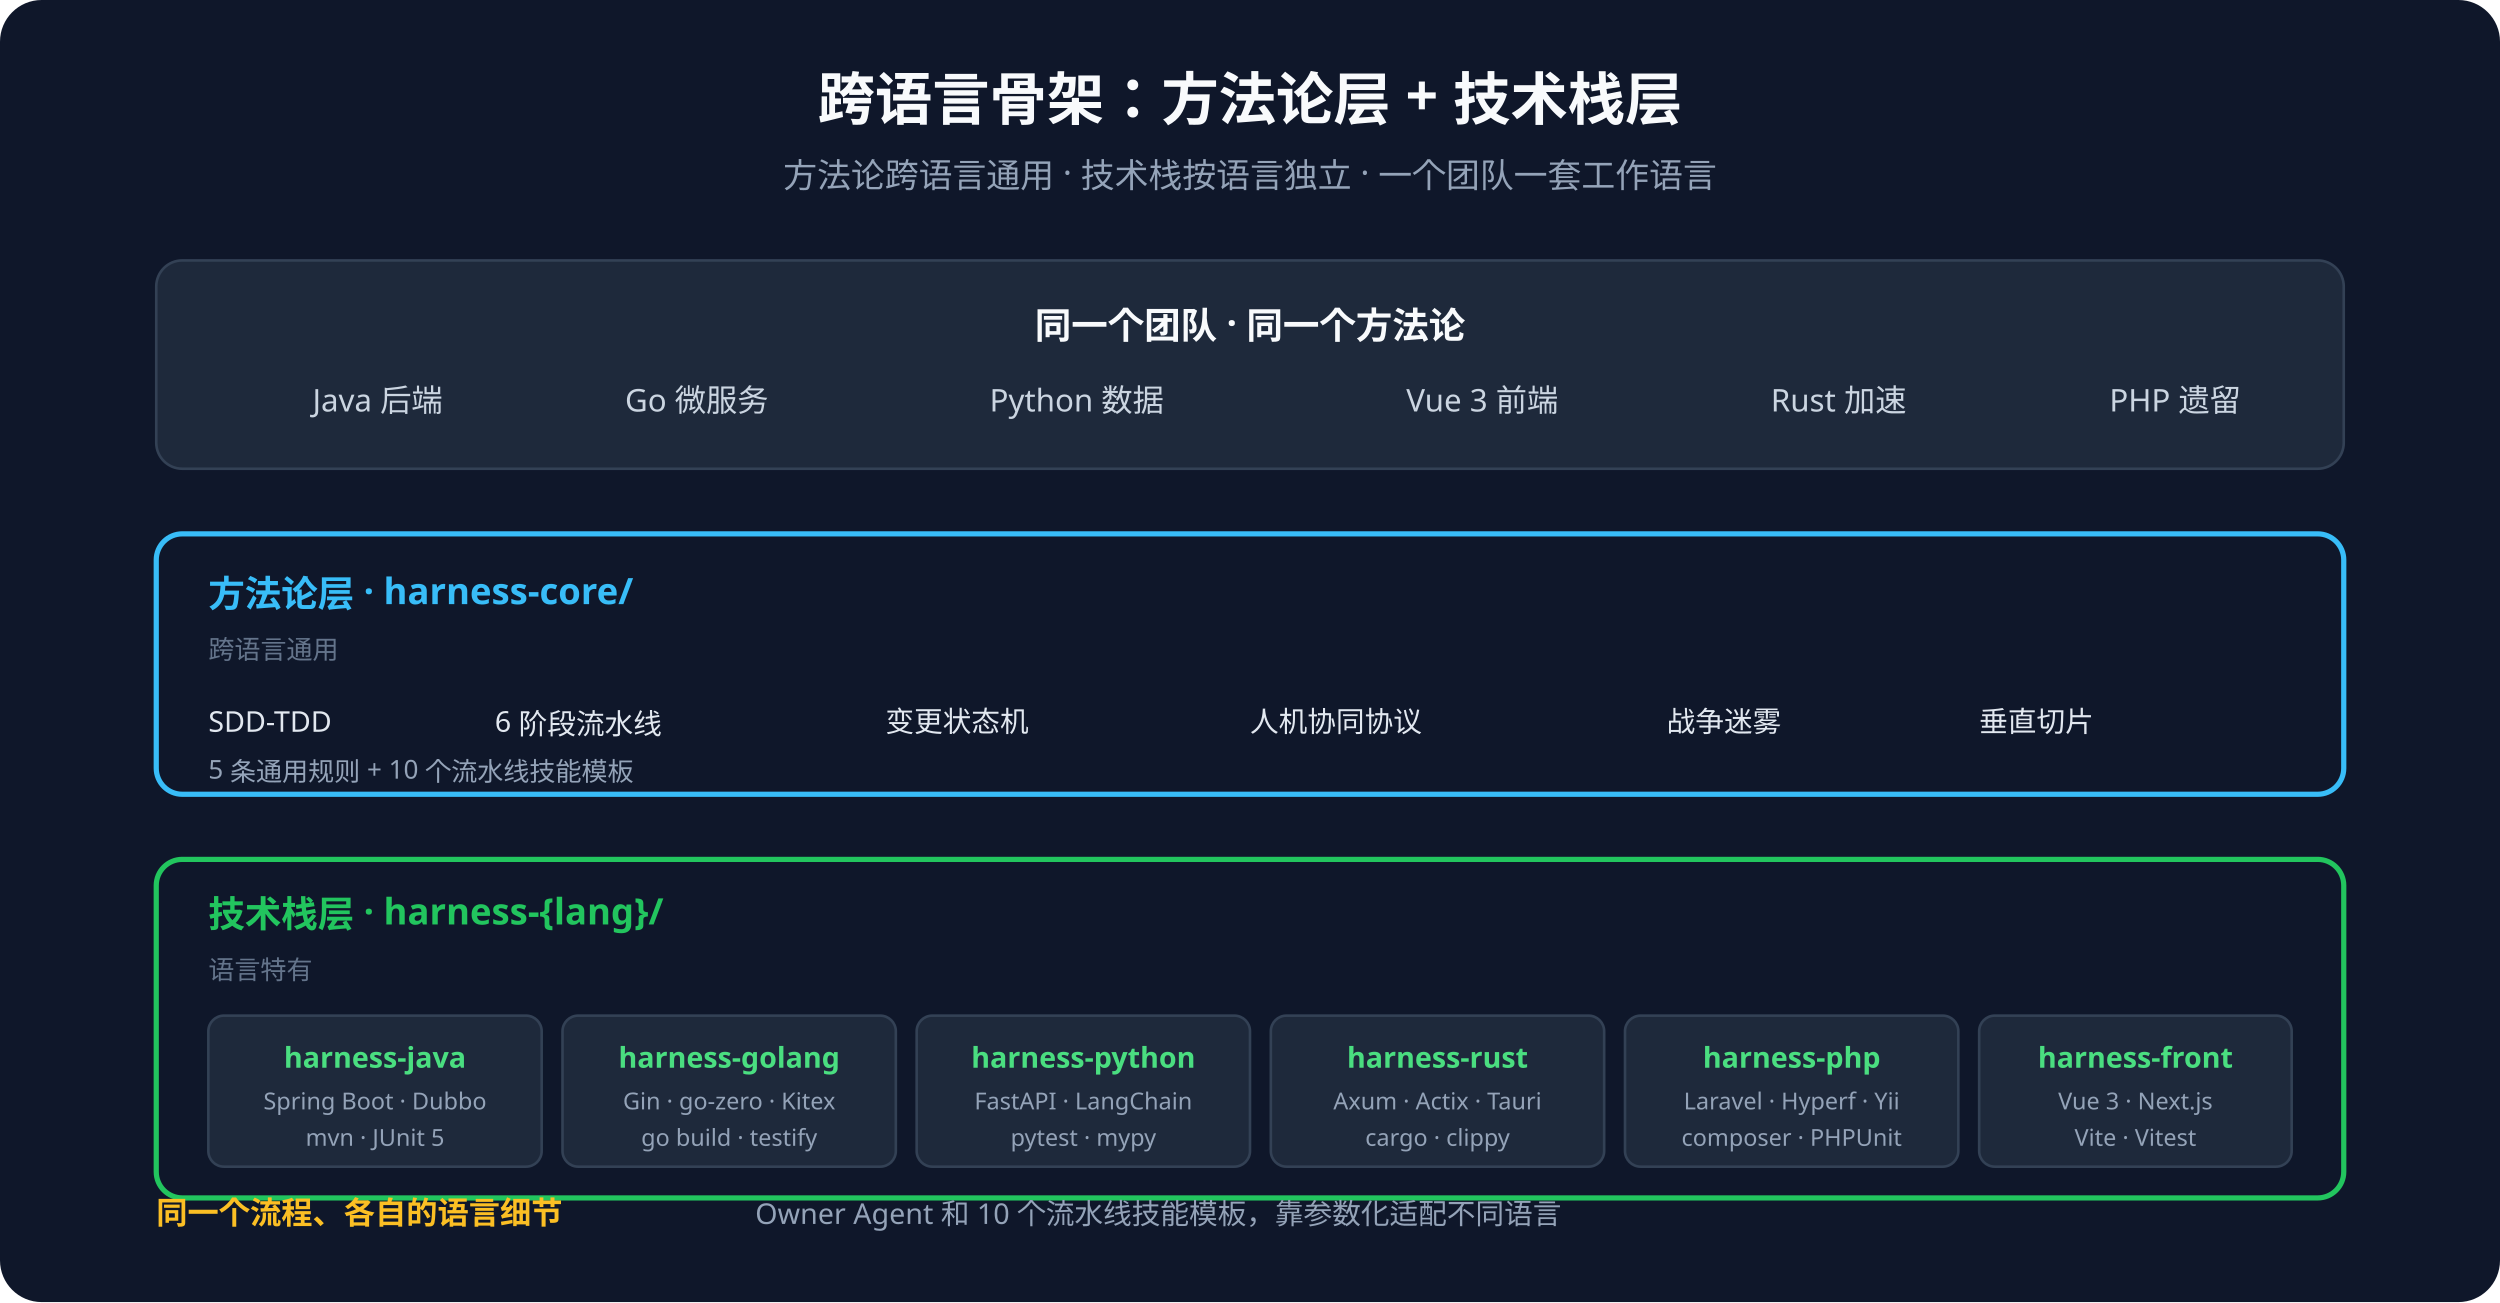
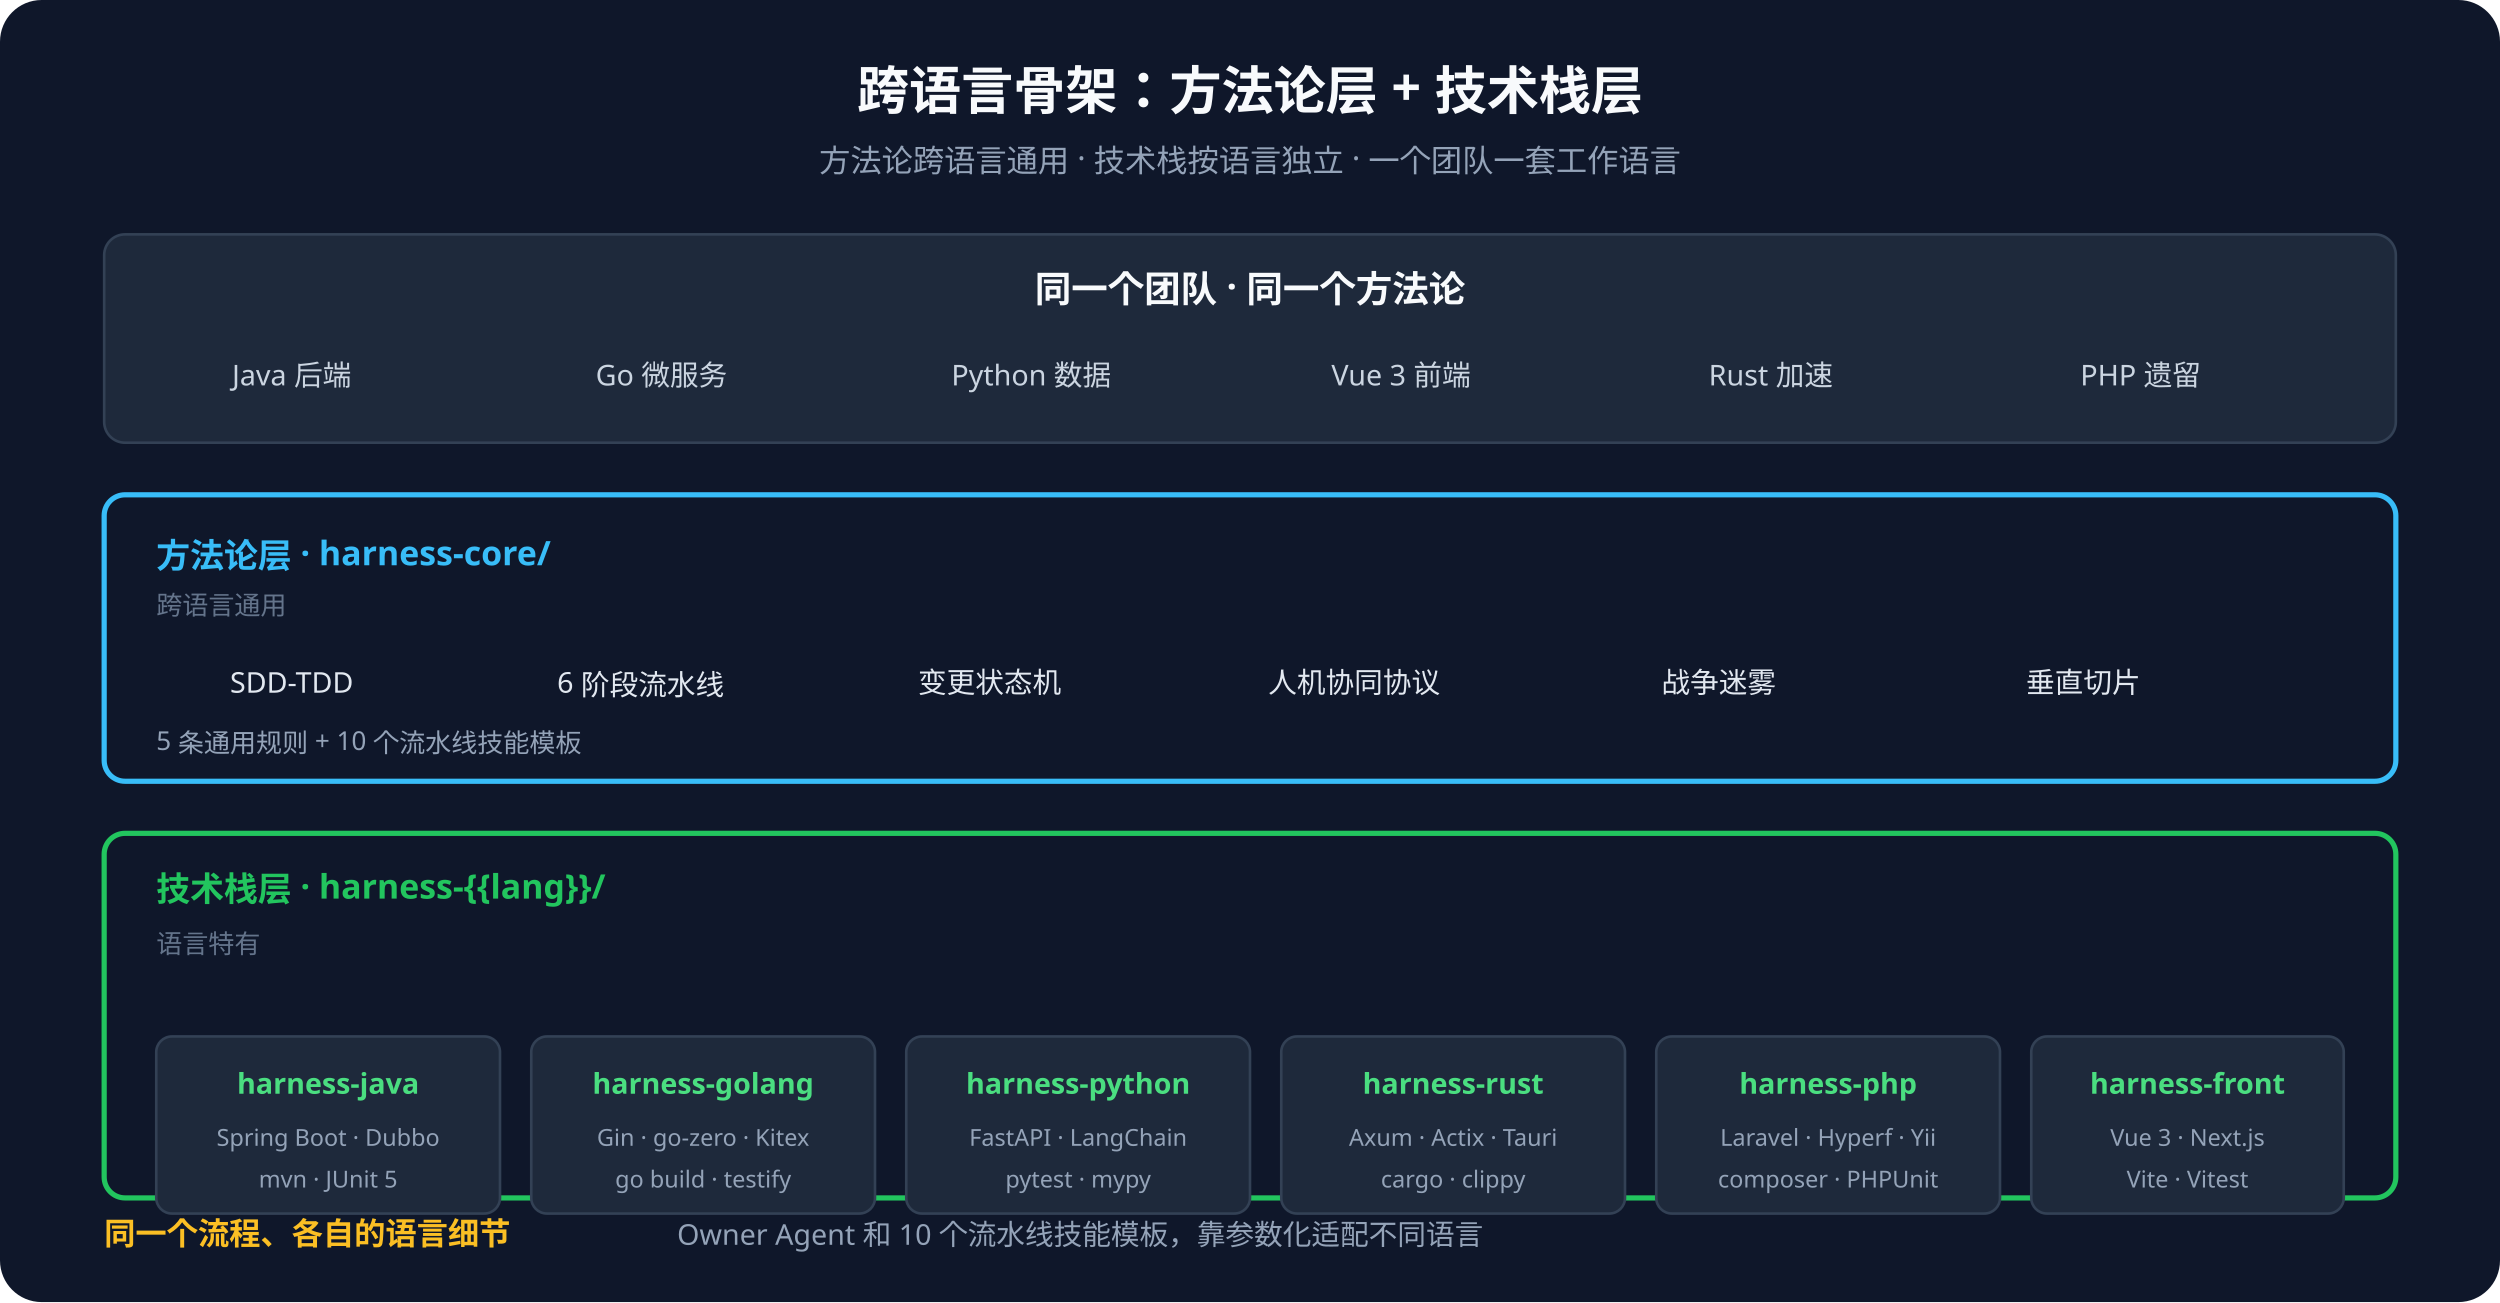
<svg xmlns="http://www.w3.org/2000/svg" viewBox="0 0 960 500" font-family="system-ui, 'Microsoft YaHei', sans-serif">
  <rect width="960" height="500" fill="#0f172a" rx="16" />
-   <text x="480" y="46" text-anchor="middle" fill="#f8fafc" font-size="22" font-weight="700">跨语言骨架：方法论层 + 技术栈层</text>
-   <text x="480" y="72" text-anchor="middle" fill="#94a3b8" font-size="13">方法论跨语言通用 · 技术栈按语言独立 · 一个团队一套工作语言</text>
-   <g transform="translate(60,100)">
-     <rect width="840" height="80" rx="10" fill="#1e293b" stroke="#334155" />
-     <text x="420" y="30" text-anchor="middle" fill="#f8fafc" font-size="14" font-weight="600">同一个团队 · 同一个方法论</text>
-     <g font-size="12" fill="#cbd5e1">
-       <text x="60" y="58">Java 后端</text>
-       <text x="180" y="58">Go 微服务</text>
-       <text x="320" y="58">Python 数据</text>
-       <text x="480" y="58">Vue 3 前端</text>
-       <text x="620" y="58">Rust 加速</text>
-       <text x="750" y="58">PHP 遗留</text>
+   <text x="480" y="42" text-anchor="middle" fill="#f8fafc" font-size="20" font-weight="700">跨语言骨架：方法论层 + 技术栈层</text>
+   <text x="480" y="66" text-anchor="middle" fill="#94a3b8" font-size="12">方法论跨语言通用 · 技术栈按语言独立 · 一个团队一套工作语言</text>
+   <g transform="translate(40,90)">
+     <rect width="880" height="80" rx="8" fill="#1e293b" stroke="#334155" />
+     <text x="440" y="26" text-anchor="middle" fill="#f8fafc" font-size="14" font-weight="700">同一个团队 · 同一个方法论</text>
+     <g font-size="11" fill="#cbd5e1" text-anchor="middle">
+       <text x="72" y="58">Java 后端</text>
+       <text x="214" y="58">Go 微服务</text>
+       <text x="356" y="58">Python 数据</text>
+       <text x="498" y="58">Vue 3 前端</text>
+       <text x="640" y="58">Rust 加速</text>
+       <text x="782" y="58">PHP 遗留</text>
    </g>
  </g>
-   <g transform="translate(60,205)">
-     <rect width="840" height="100" rx="10" fill="#0f172a" stroke="#38bdf8" stroke-width="2" />
-     <text x="20" y="28" fill="#38bdf8" font-size="14" font-weight="700">方法论层 · harness-core/</text>
-     <text x="20" y="48" fill="#64748b" font-size="10">跨语言通用</text>
-     <g font-size="11" fill="#e2e8f0">
-       <text x="20" y="76">SDD-TDD</text>
-       <text x="130" y="76">6 阶段流水线</text>
-       <text x="280" y="76">变更状态机</text>
-       <text x="420" y="76">人机协同协议</text>
-       <text x="580" y="76">战争迷雾</text>
-       <text x="700" y="76">垂直切片</text>
+   <g transform="translate(40,190)">
+     <rect width="880" height="110" rx="8" fill="#0f172a" stroke="#38bdf8" stroke-width="2" />
+     <text x="20" y="28" fill="#38bdf8" font-size="13" font-weight="700">方法论层 · harness-core/</text>
+     <text x="20" y="46" fill="#64748b" font-size="10">跨语言通用</text>
+     <g font-size="11" fill="#e2e8f0" text-anchor="middle">
+       <text x="72" y="76">SDD-TDD</text>
+       <text x="206" y="76">6 阶段流水线</text>
+       <text x="340" y="76">变更状态机</text>
+       <text x="480" y="76">人机协同协议</text>
+       <text x="620" y="76">战争迷雾</text>
+       <text x="760" y="76">垂直切片</text>
    </g>
-     <text x="20" y="94" fill="#94a3b8" font-size="10">5 条通用规则 + 10 个流水线技能模板</text>
+     <text x="20" y="98" fill="#94a3b8" font-size="10">5 条通用规则 + 10 个流水线技能模板</text>
  </g>
-   <g transform="translate(60,330)">
-     <rect width="840" height="130" rx="10" fill="#0f172a" stroke="#22c55e" stroke-width="2" />
-     <text x="20" y="26" fill="#22c55e" font-size="14" font-weight="700">技术栈层 · harness-{lang}/</text>
+   <g transform="translate(40,320)">
+     <rect width="880" height="140" rx="8" fill="#0f172a" stroke="#22c55e" stroke-width="2" />
+     <text x="20" y="26" fill="#22c55e" font-size="13" font-weight="700">技术栈层 · harness-{{lang}}/</text>
    <text x="20" y="46" fill="#64748b" font-size="10">语言特有</text>
-     <g transform="translate(20,60)">
-       <rect width="128" height="58" rx="6" fill="#1e293b" stroke="#334155" />
-       <text x="64" y="20" text-anchor="middle" fill="#4ade80" font-size="11" font-weight="600">harness-java</text>
-       <text x="64" y="36" text-anchor="middle" fill="#94a3b8" font-size="9">Spring Boot · Dubbo</text>
-       <text x="64" y="50" text-anchor="middle" fill="#94a3b8" font-size="9">mvn · JUnit 5</text>
+     <g transform="translate(20,78)">
+       <rect width="132" height="68" rx="6" fill="#1e293b" stroke="#334155" />
+       <text x="66" y="22" text-anchor="middle" fill="#4ade80" font-size="11" font-weight="700">harness-java</text>
+       <text x="66" y="42" text-anchor="middle" fill="#94a3b8" font-size="9">Spring Boot · Dubbo</text>
+       <text x="66" y="58" text-anchor="middle" fill="#94a3b8" font-size="9">mvn · JUnit 5</text>
    </g>
-     <g transform="translate(156,60)">
-       <rect width="128" height="58" rx="6" fill="#1e293b" stroke="#334155" />
-       <text x="64" y="20" text-anchor="middle" fill="#4ade80" font-size="11" font-weight="600">harness-golang</text>
-       <text x="64" y="36" text-anchor="middle" fill="#94a3b8" font-size="9">Gin · go-zero · Kitex</text>
-       <text x="64" y="50" text-anchor="middle" fill="#94a3b8" font-size="9">go build · testify</text>
+     <g transform="translate(164,78)">
+       <rect width="132" height="68" rx="6" fill="#1e293b" stroke="#334155" />
+       <text x="66" y="22" text-anchor="middle" fill="#4ade80" font-size="11" font-weight="700">harness-golang</text>
+       <text x="66" y="42" text-anchor="middle" fill="#94a3b8" font-size="9">Gin · go-zero · Kitex</text>
+       <text x="66" y="58" text-anchor="middle" fill="#94a3b8" font-size="9">go build · testify</text>
    </g>
-     <g transform="translate(292,60)">
-       <rect width="128" height="58" rx="6" fill="#1e293b" stroke="#334155" />
-       <text x="64" y="20" text-anchor="middle" fill="#4ade80" font-size="11" font-weight="600">harness-python</text>
-       <text x="64" y="36" text-anchor="middle" fill="#94a3b8" font-size="9">FastAPI · LangChain</text>
-       <text x="64" y="50" text-anchor="middle" fill="#94a3b8" font-size="9">pytest · mypy</text>
+     <g transform="translate(308,78)">
+       <rect width="132" height="68" rx="6" fill="#1e293b" stroke="#334155" />
+       <text x="66" y="22" text-anchor="middle" fill="#4ade80" font-size="11" font-weight="700">harness-python</text>
+       <text x="66" y="42" text-anchor="middle" fill="#94a3b8" font-size="9">FastAPI · LangChain</text>
+       <text x="66" y="58" text-anchor="middle" fill="#94a3b8" font-size="9">pytest · mypy</text>
    </g>
-     <g transform="translate(428,60)">
-       <rect width="128" height="58" rx="6" fill="#1e293b" stroke="#334155" />
-       <text x="64" y="20" text-anchor="middle" fill="#4ade80" font-size="11" font-weight="600">harness-rust</text>
-       <text x="64" y="36" text-anchor="middle" fill="#94a3b8" font-size="9">Axum · Actix · Tauri</text>
-       <text x="64" y="50" text-anchor="middle" fill="#94a3b8" font-size="9">cargo · clippy</text>
+     <g transform="translate(452,78)">
+       <rect width="132" height="68" rx="6" fill="#1e293b" stroke="#334155" />
+       <text x="66" y="22" text-anchor="middle" fill="#4ade80" font-size="11" font-weight="700">harness-rust</text>
+       <text x="66" y="42" text-anchor="middle" fill="#94a3b8" font-size="9">Axum · Actix · Tauri</text>
+       <text x="66" y="58" text-anchor="middle" fill="#94a3b8" font-size="9">cargo · clippy</text>
    </g>
-     <g transform="translate(564,60)">
-       <rect width="128" height="58" rx="6" fill="#1e293b" stroke="#334155" />
-       <text x="64" y="20" text-anchor="middle" fill="#4ade80" font-size="11" font-weight="600">harness-php</text>
-       <text x="64" y="36" text-anchor="middle" fill="#94a3b8" font-size="9">Laravel · Hyperf · Yii</text>
-       <text x="64" y="50" text-anchor="middle" fill="#94a3b8" font-size="9">composer · PHPUnit</text>
+     <g transform="translate(596,78)">
+       <rect width="132" height="68" rx="6" fill="#1e293b" stroke="#334155" />
+       <text x="66" y="22" text-anchor="middle" fill="#4ade80" font-size="11" font-weight="700">harness-php</text>
+       <text x="66" y="42" text-anchor="middle" fill="#94a3b8" font-size="9">Laravel · Hyperf · Yii</text>
+       <text x="66" y="58" text-anchor="middle" fill="#94a3b8" font-size="9">composer · PHPUnit</text>
    </g>
-     <g transform="translate(700,60)">
-       <rect width="120" height="58" rx="6" fill="#1e293b" stroke="#334155" />
-       <text x="60" y="20" text-anchor="middle" fill="#4ade80" font-size="11" font-weight="600">harness-front</text>
-       <text x="60" y="36" text-anchor="middle" fill="#94a3b8" font-size="9">Vue 3 · Next.js</text>
-       <text x="60" y="50" text-anchor="middle" fill="#94a3b8" font-size="9">Vite · Vitest</text>
+     <g transform="translate(740,78)">
+       <rect width="120" height="68" rx="6" fill="#1e293b" stroke="#334155" />
+       <text x="60" y="22" text-anchor="middle" fill="#4ade80" font-size="11" font-weight="700">harness-front</text>
+       <text x="60" y="42" text-anchor="middle" fill="#94a3b8" font-size="9">Vue 3 · Next.js</text>
+       <text x="60" y="58" text-anchor="middle" fill="#94a3b8" font-size="9">Vite · Vitest</text>
    </g>
  </g>
-   <g transform="translate(60,470)">
-     <text x="0" y="0" fill="#fbbf24" font-size="12" font-weight="600">同一个流程、各自的语言细节</text>
-     <text x="230" y="0" fill="#94a3b8" font-size="11">Owner Agent 和 10 个流水线技能模板，靠参数化适配不同语言</text>
+   <g transform="translate(40,478)">
+     <text x="0" y="0" fill="#fbbf24" font-size="12" font-weight="700">同一个流程、各自的语言细节</text>
+     <text x="220" y="0" fill="#94a3b8" font-size="11">Owner Agent 和 10 个流水线技能模板，靠参数化适配不同语言</text>
  </g>
</svg>
